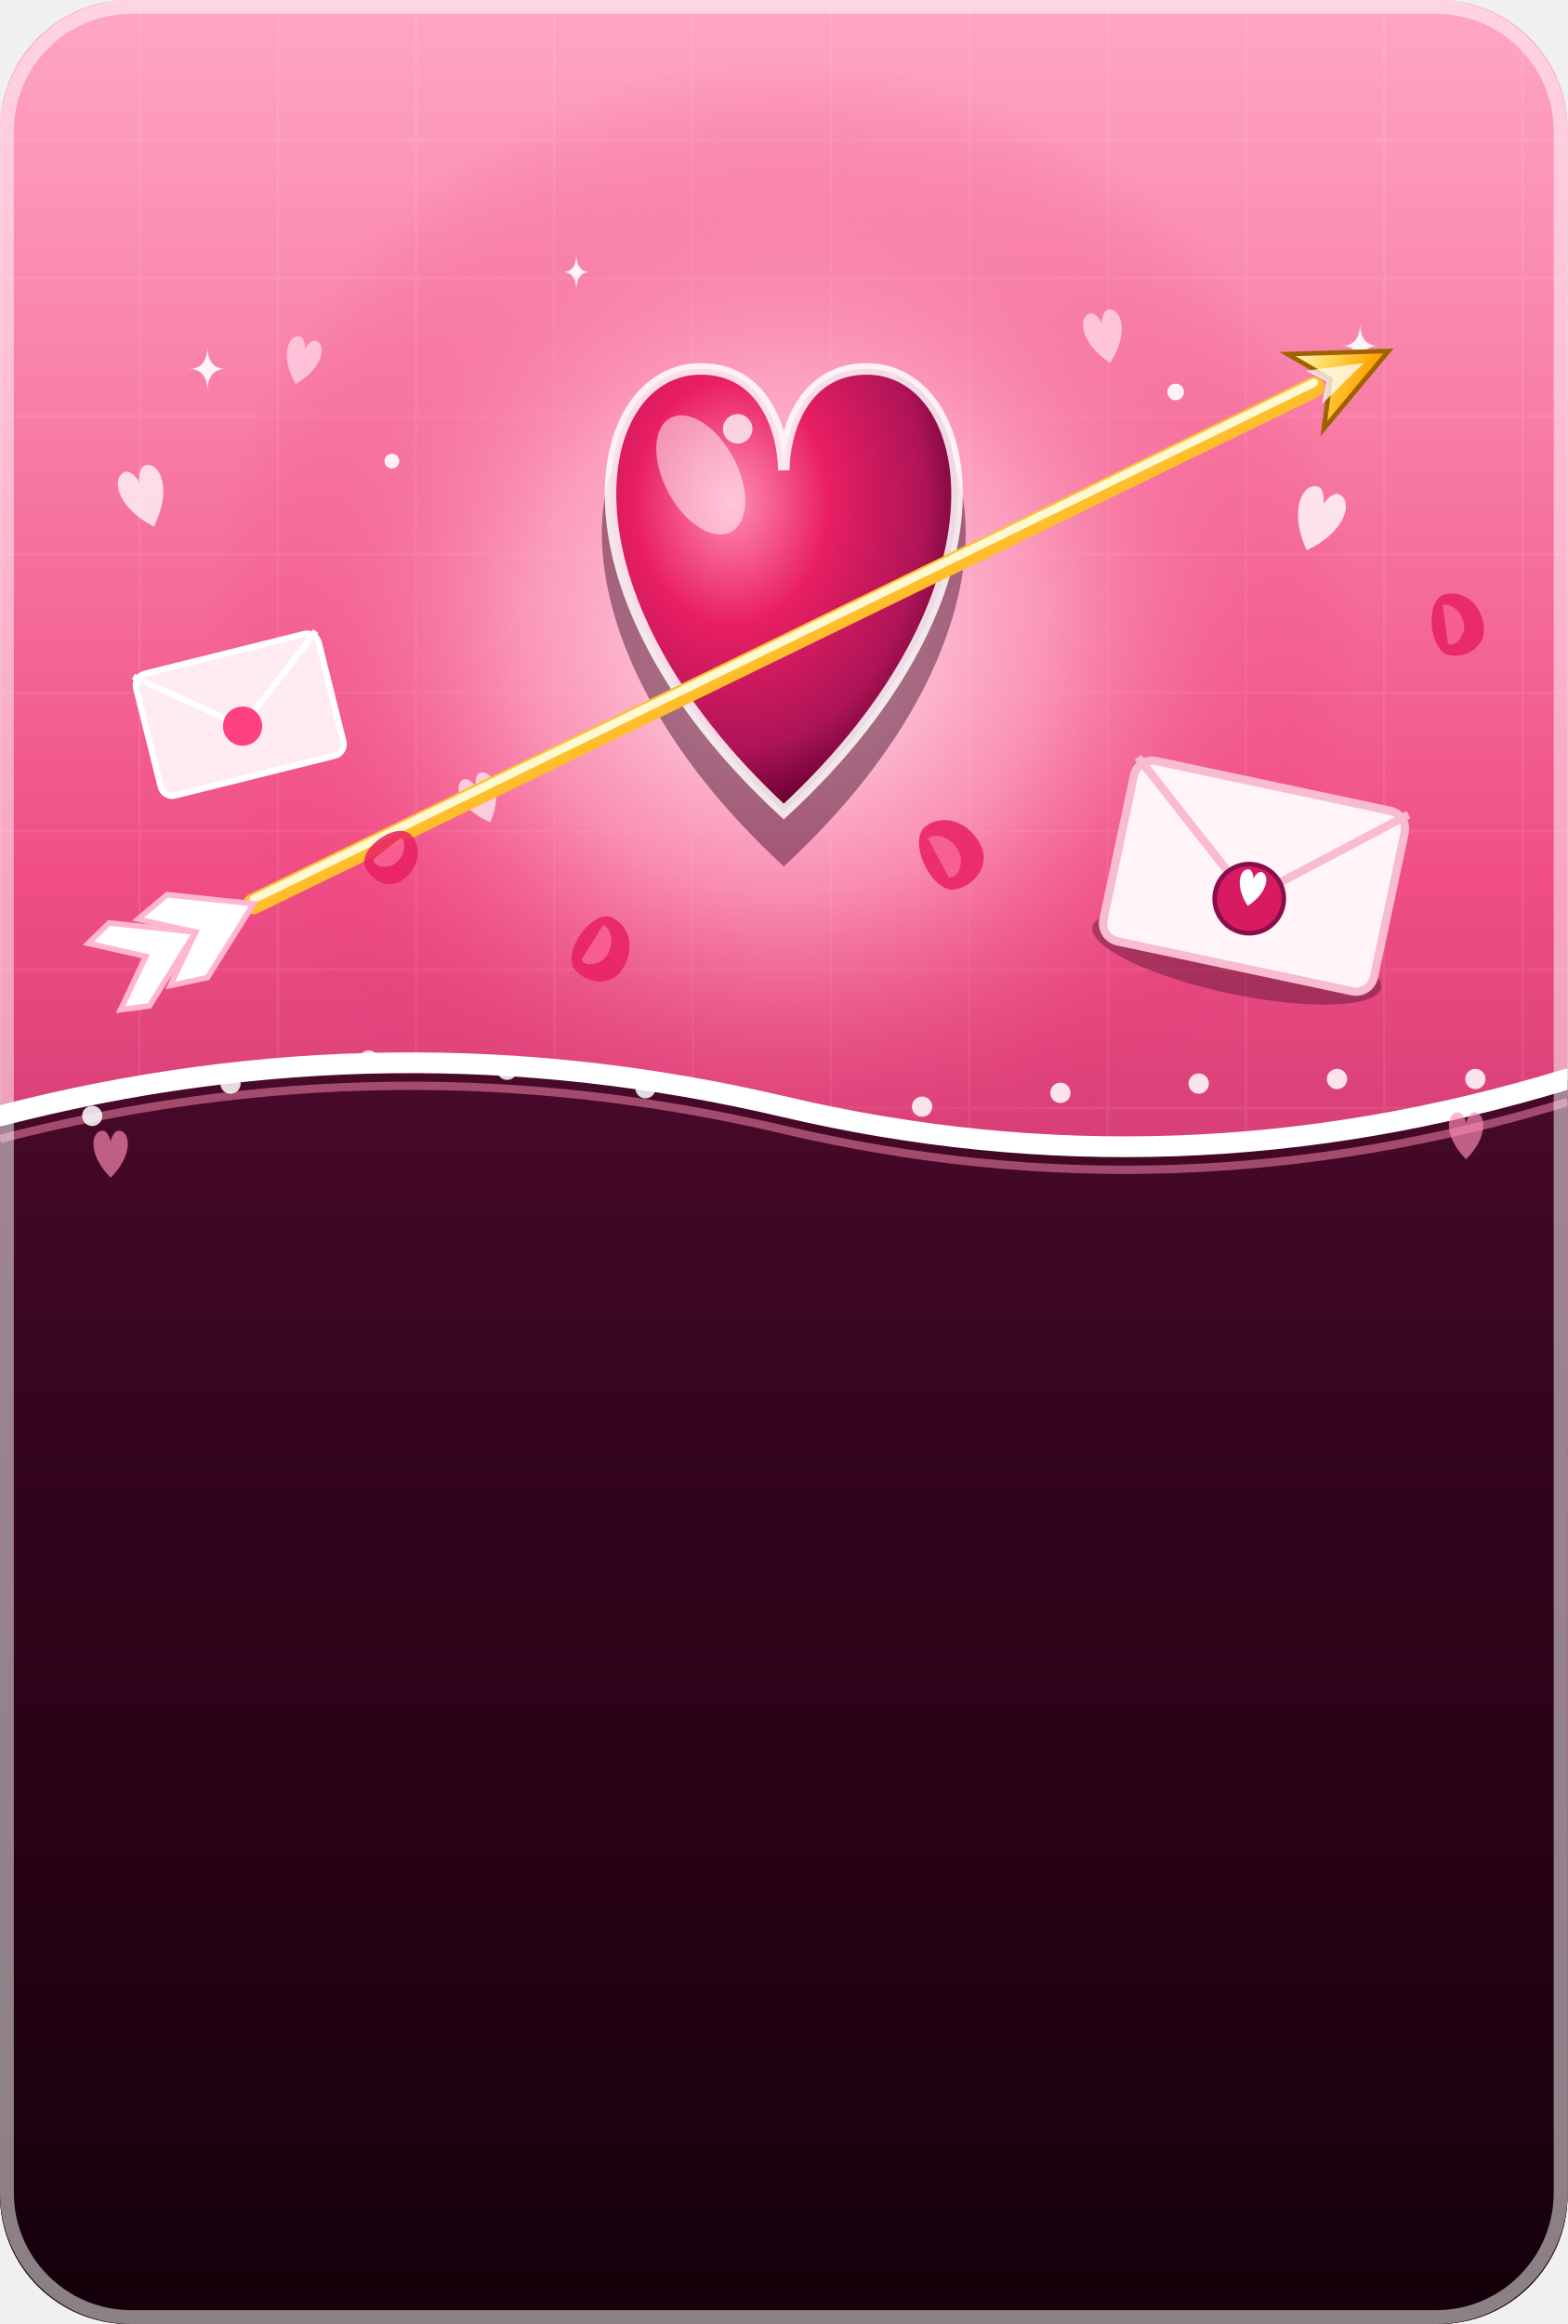
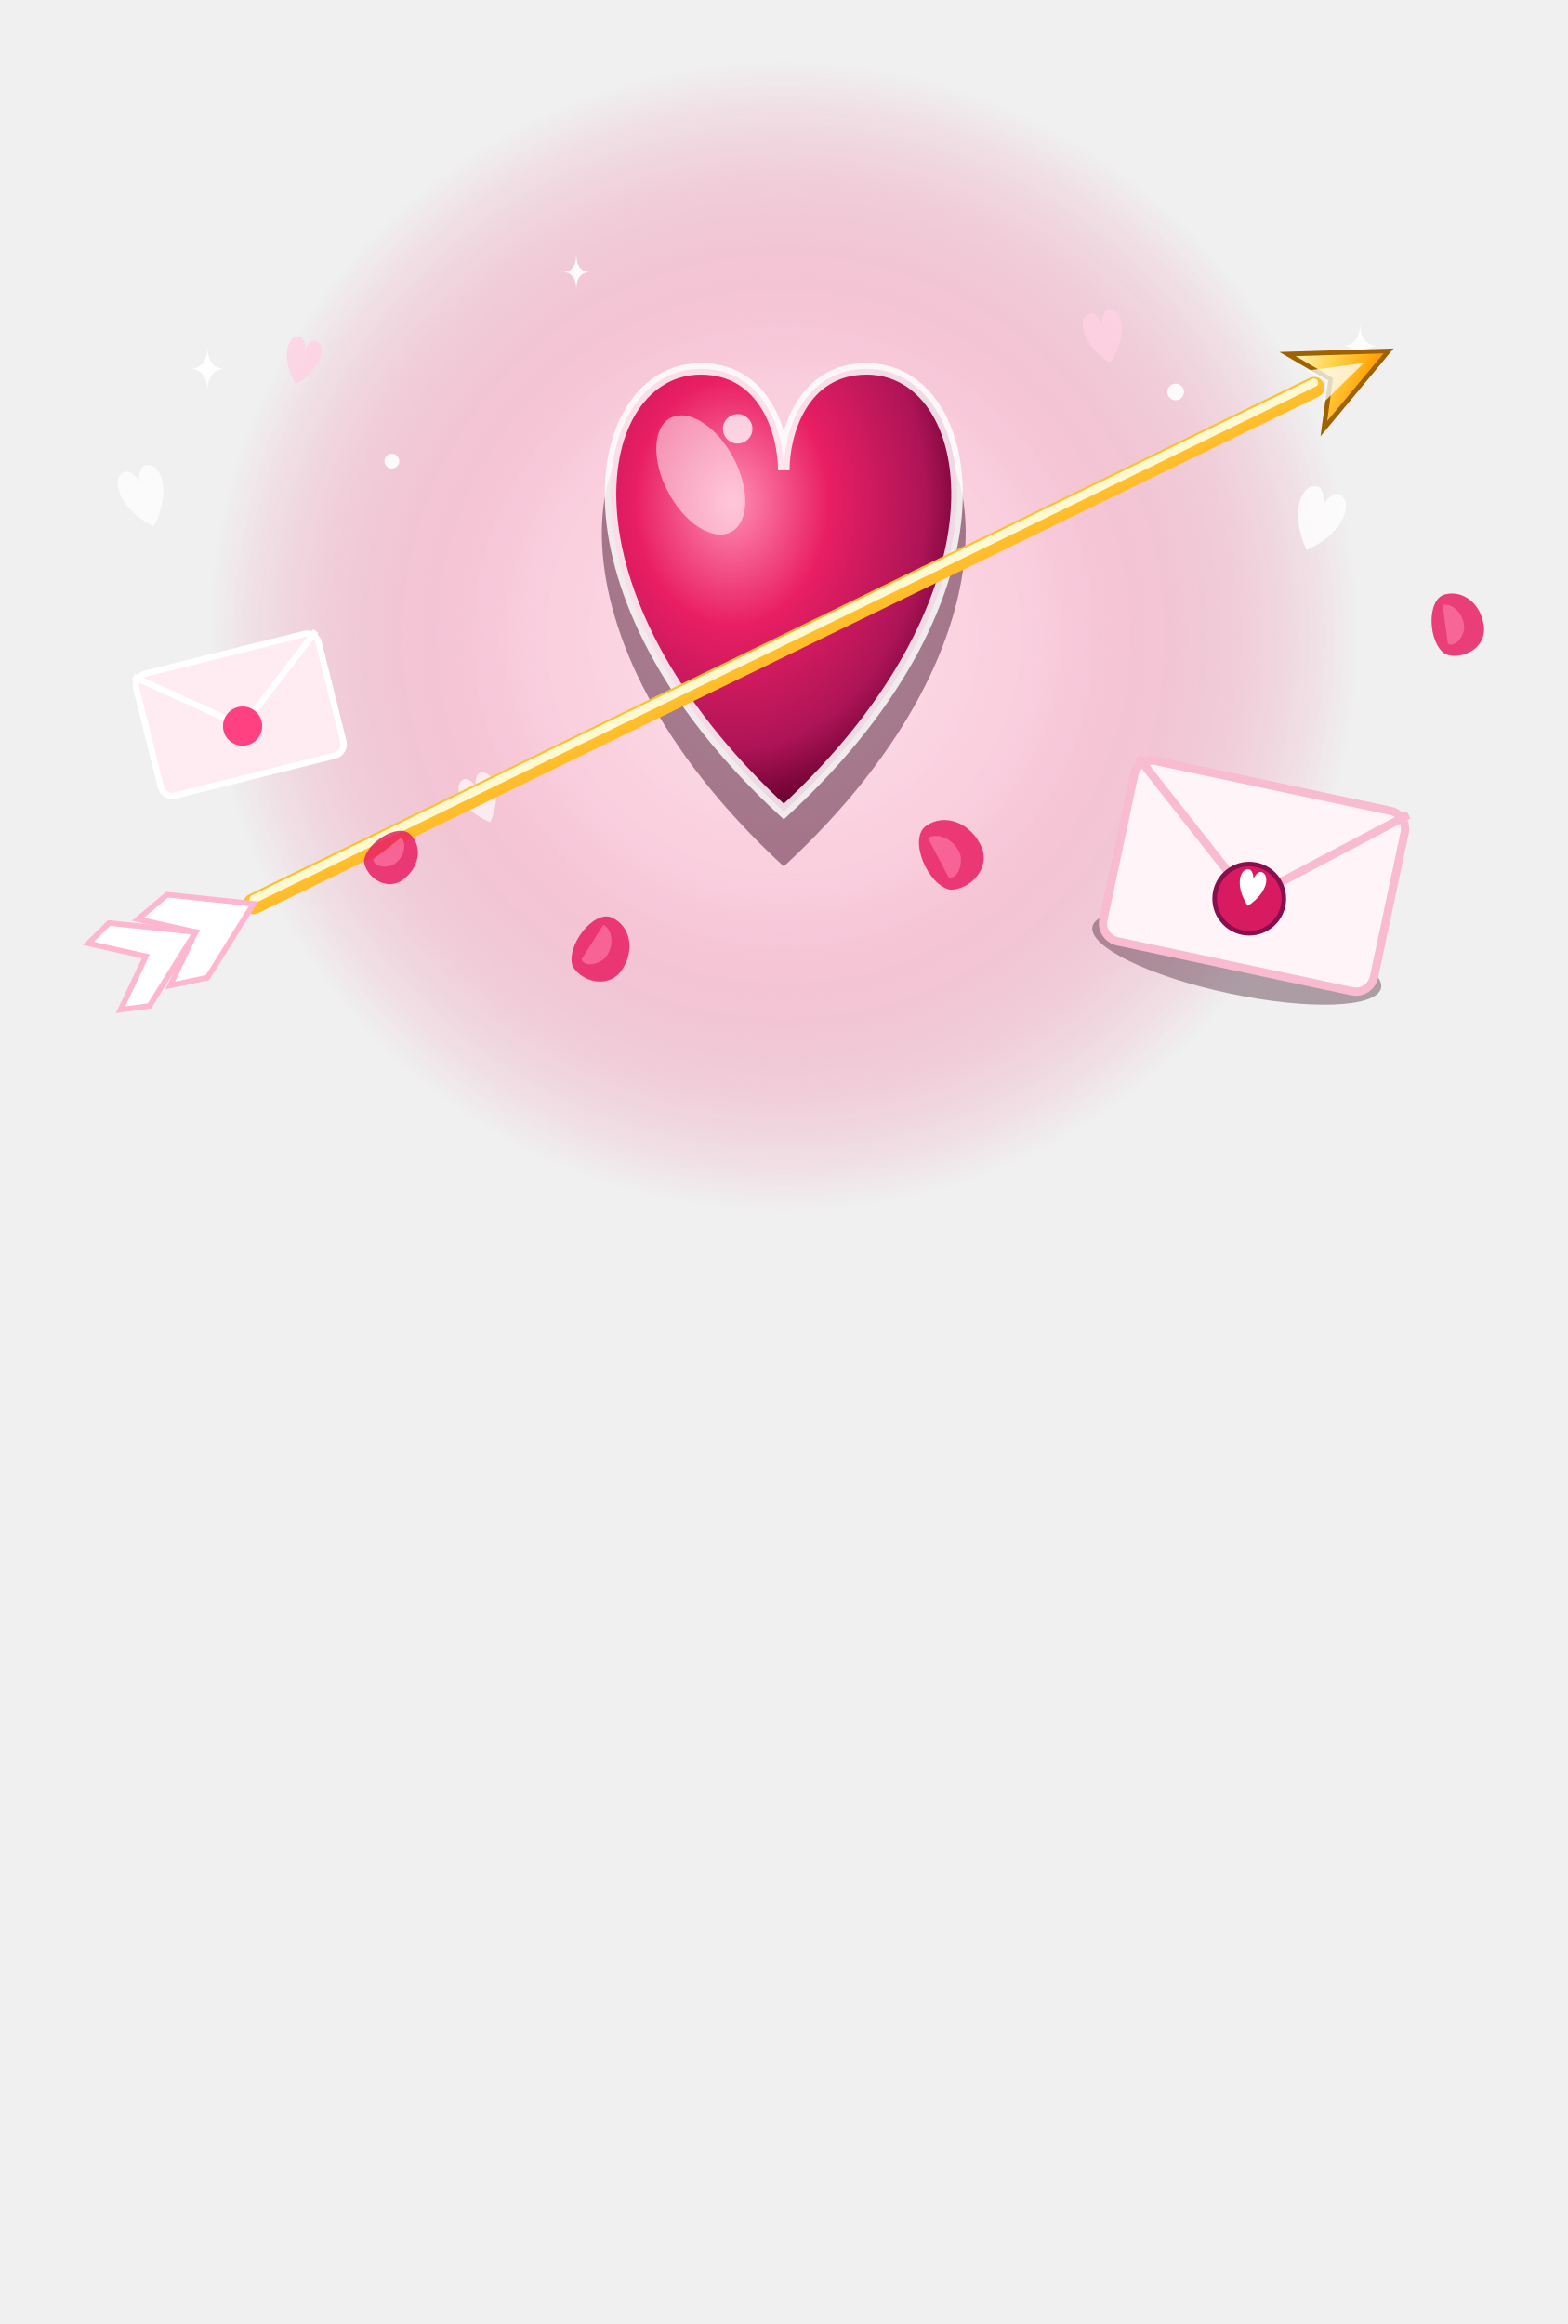
<svg xmlns="http://www.w3.org/2000/svg" viewBox="0 0 340 504" width="340" height="504">
  <defs>
    <clipPath id="cardClip">
      <rect width="340" height="504" rx="28" />
    </clipPath>
-     <linearGradient id="bg_valentine" x1="0" y1="0" x2="0" y2="1">
-       <stop offset="0" stop-color="#FFA8C5" />
-       <stop offset="0.38" stop-color="#F04E85" />
-       <stop offset="0.75" stop-color="#9C1E55" />
-       <stop offset="1" stop-color="#4A0A2B" />
-     </linearGradient>
-     <pattern id="grid" width="30" height="30" patternUnits="userSpaceOnUse">
-       <path d="M 30 0 L 0 0 0 30" fill="none" stroke="#FFFFFF" stroke-width="1" opacity="0.08" />
-     </pattern>
    <radialGradient id="loveGlow" cx="50%" cy="50%" r="50%">
      <stop offset="0" stop-color="#FFF0F5" stop-opacity="1" />
      <stop offset="0.45" stop-color="#FFB6D0" stop-opacity="0.6" />
      <stop offset="1" stop-color="#E91E63" stop-opacity="0" />
    </radialGradient>
    <radialGradient id="rubyHeart" cx="35%" cy="30%" r="70%">
      <stop offset="0" stop-color="#FF8EB3" />
      <stop offset="0.4" stop-color="#E91E63" />
      <stop offset="0.8" stop-color="#AD1457" />
      <stop offset="1" stop-color="#6A0030" />
    </radialGradient>
    <linearGradient id="cupidGold" x1="0" y1="0" x2="1" y2="1">
      <stop offset="0" stop-color="#FFF9D2" />
      <stop offset="0.35" stop-color="#FFD54F" />
      <stop offset="0.7" stop-color="#FFA000" />
      <stop offset="1" stop-color="#C67D00" />
    </linearGradient>
-     <linearGradient id="velvetWineSoil" x1="0" y1="0" x2="0" y2="1">
-       <stop offset="0" stop-color="#4A0A2B" />
-       <stop offset="0.25" stop-color="#36051E" />
-       <stop offset="0.7" stop-color="#240213" />
-       <stop offset="1" stop-color="#14010A" />
-     </linearGradient>
    <g id="mini_floating_heart">
      <path d="M 0 4 C -6 -2, -5 -8, -2 -8 C -1 -8, 0 -6, 0 -5 C 0 -6, 1 -8, 2 -8 C 5 -8, 6 -2, 0 4 Z" />
    </g>
    <g id="rose_petal">
      <path d="M 0 -6 C 4 -6, 7 -2, 6 3 C 5 7, 0 8, -3 6 C -6 3, -4 -6, 0 -6 Z" fill="#E91E63" opacity="0.85" />
      <path d="M -1 -4 C 1 -4, 3 -1, 2 2 C 1 4, -1 5, -2 4 Z" fill="#FF80AB" opacity="0.6" />
    </g>
  </defs>
  <g clip-path="url(#cardClip)">
-     <rect width="340" height="504" fill="url(#bg_valentine)" />
-     <rect width="340" height="504" fill="url(#grid)" />
    <circle cx="170" cy="138" r="125" fill="url(#loveGlow)" />
    <g fill="#FFFFFF" opacity="0.9">
      <path d="M 45 75 Q 45 80 49 80 Q 45 80 45 85 Q 45 80 41 80 Q 45 80 45 75 Z" />
      <path d="M 295 70 Q 295 75 299 75 Q 295 75 295 80 Q 295 75 291 75 Q 295 75 295 70 Z" />
      <path d="M 125 55 Q 125 59 128 59 Q 125 59 125 63 Q 125 59 122 59 Q 125 59 125 55 Z" />
      <circle cx="85" cy="100" r="1.6" />
      <circle cx="255" cy="85" r="1.8" />
    </g>
    <g transform="translate(32, 110) rotate(-18) scale(1.1)" fill="#FFFFFF" opacity="0.75">
      <use href="#mini_floating_heart" />
    </g>
    <g transform="translate(65, 80) rotate(15) scale(0.85)" fill="#FFD1E3" opacity="0.8">
      <use href="#mini_floating_heart" />
    </g>
    <g transform="translate(105, 175) rotate(-22) scale(0.9)" fill="#FFFFFF" opacity="0.65">
      <use href="#mini_floating_heart" />
    </g>
    <g transform="translate(285, 115) rotate(20) scale(1.15)" fill="#FFFFFF" opacity="0.8">
      <use href="#mini_floating_heart" />
    </g>
    <g transform="translate(240, 75) rotate(-12) scale(0.95)" fill="#FFD1E3" opacity="0.85">
      <use href="#mini_floating_heart" />
    </g>
    <g transform="translate(170, 138)">
      <path d="M 0 38 C -52 -10, -42 -58, -18 -58 C -4 -58, 0 -44, 0 -36 C 0 -44, 4 -58, 18 -58 C 42 -58, 52 -10, 0 38 Z" fill="#3B0620" opacity="0.45" transform="translate(0, 10) scale(1.05)" />
      <path d="M 0 38 C -52 -10, -42 -58, -18 -58 C -4 -58, 0 -44, 0 -36 C 0 -44, 4 -58, 18 -58 C 42 -58, 52 -10, 0 38 Z" fill="url(#rubyHeart)" stroke="#FFFFFF" stroke-opacity="0.85" stroke-width="2.5" />
      <ellipse cx="-18" cy="-35" rx="8" ry="14" fill="#FFFFFF" opacity="0.5" transform="rotate(-28 -18 -35)" />
      <circle cx="-10" cy="-45" r="3.2" fill="#FFFFFF" opacity="0.75" />
      <line x1="-115" y1="58" x2="115" y2="-54" stroke="url(#cupidGold)" stroke-width="4.5" stroke-linecap="round" />
      <line x1="-115" y1="57" x2="115" y2="-55" stroke="#FFF9D2" stroke-width="1.8" stroke-linecap="round" />
      <g transform="translate(115, -54) rotate(-26)">
        <polygon points="18,0 -2,-9 4,0 -2,9" fill="url(#cupidGold)" stroke="#9E6200" stroke-width="1" />
        <polygon points="12,0 0,-4 3,0 0,4" fill="#FFFFFF" opacity="0.75" />
      </g>
      <g transform="translate(-115, 58) rotate(-26)">
        <path d="M 0 0 L -16 -10 L -24 -8 L -14 0 L -24 8 L -16 10 Z" fill="#FFFFFF" stroke="#FFB6D0" stroke-width="1.2" />
        <path d="M -14 0 L -30 -10 L -36 -8 L -26 0 L -36 8 L -30 10 Z" fill="#FFFFFF" stroke="#FFB6D0" stroke-width="1.2" />
      </g>
    </g>
    <g transform="translate(272, 190) rotate(12)">
      <ellipse cx="0" cy="18" rx="32" ry="8" fill="#2E0419" opacity="0.35" />
      <rect x="-30" y="-20" width="60" height="40" rx="4" fill="#FFF5F8" stroke="#F8BBD0" stroke-width="1.8" />
      <path d="M -30 -20 L 0 5 L 30 -20" fill="none" stroke="#F8BBD0" stroke-width="1.8" />
      <circle cx="0" cy="5" r="7.5" fill="#D81B60" stroke="#880E4F" stroke-width="1" />
      <path transform="translate(0, 4) scale(0.65)" d="M 0 4 C -6 -2, -5 -8, -2 -8 C -1 -8, 0 -6, 0 -5 C 0 -6, 1 -8, 2 -8 C 5 -8, 6 -2, 0 4 Z" fill="#FFFFFF" />
    </g>
    <g transform="translate(52, 155) rotate(-14) scale(0.85)">
      <rect x="-24" y="-16" width="48" height="32" rx="3" fill="#FFEBF2" stroke="#FFFFFF" stroke-width="1.6" />
      <path d="M -24 -16 L 0 3 L 24 -16" fill="none" stroke="#FFFFFF" stroke-width="1.6" />
      <circle cx="0" cy="3" r="5" fill="#FF4081" />
    </g>
    <g transform="translate(130, 205) rotate(25) scale(1.1)">
      <use href="#rose_petal" />
    </g>
    <g transform="translate(205, 185) rotate(-35) scale(1.2)">
      <use href="#rose_petal" />
    </g>
    <g transform="translate(85, 185) rotate(45) scale(0.95)">
      <use href="#rose_petal" />
    </g>
    <g transform="translate(315, 135) rotate(-15) scale(1.05)">
      <use href="#rose_petal" />
    </g>
-     <path d="M 0 242 Q 85 220 170 240 T 340 234 L 340 504 L 0 504 Z" fill="url(#velvetWineSoil)" />
-     <path d="M 0 242 Q 85 220 170 240 T 340 234" fill="none" stroke="#FFFFFF" stroke-width="4.5" stroke-linecap="round" />
-     <path d="M 0 247 Q 85 225 170 245 T 340 239" fill="none" stroke="#FF8EB3" stroke-opacity="0.5" stroke-width="1.8" />
-     <g fill="#FFFFFF" opacity="0.85">
-       <circle cx="20" cy="242" r="2.2" />
-       <circle cx="50" cy="235" r="2.2" />
-       <circle cx="80" cy="230" r="2.2" />
-       <circle cx="110" cy="232" r="2.2" />
-       <circle cx="140" cy="236" r="2.2" />
-       <circle cx="170" cy="240" r="2.2" />
-       <circle cx="200" cy="240" r="2.2" />
-       <circle cx="230" cy="237" r="2.2" />
-       <circle cx="260" cy="235" r="2.2" />
-       <circle cx="290" cy="234" r="2.2" />
-       <circle cx="320" cy="234" r="2.2" />
-     </g>
-     <g transform="translate(24, 252) scale(0.85)" fill="#FF8EB3" opacity="0.65">
-       <use href="#mini_floating_heart" />
-     </g>
-     <g transform="translate(318, 248) scale(0.85)" fill="#FF8EB3" opacity="0.65">
-       <use href="#mini_floating_heart" />
-     </g>
  </g>
-   <rect x="1.5" y="1.5" width="337" height="501" rx="27" fill="none" stroke="#FFFFFF" stroke-opacity="0.5" stroke-width="3" />
</svg>
